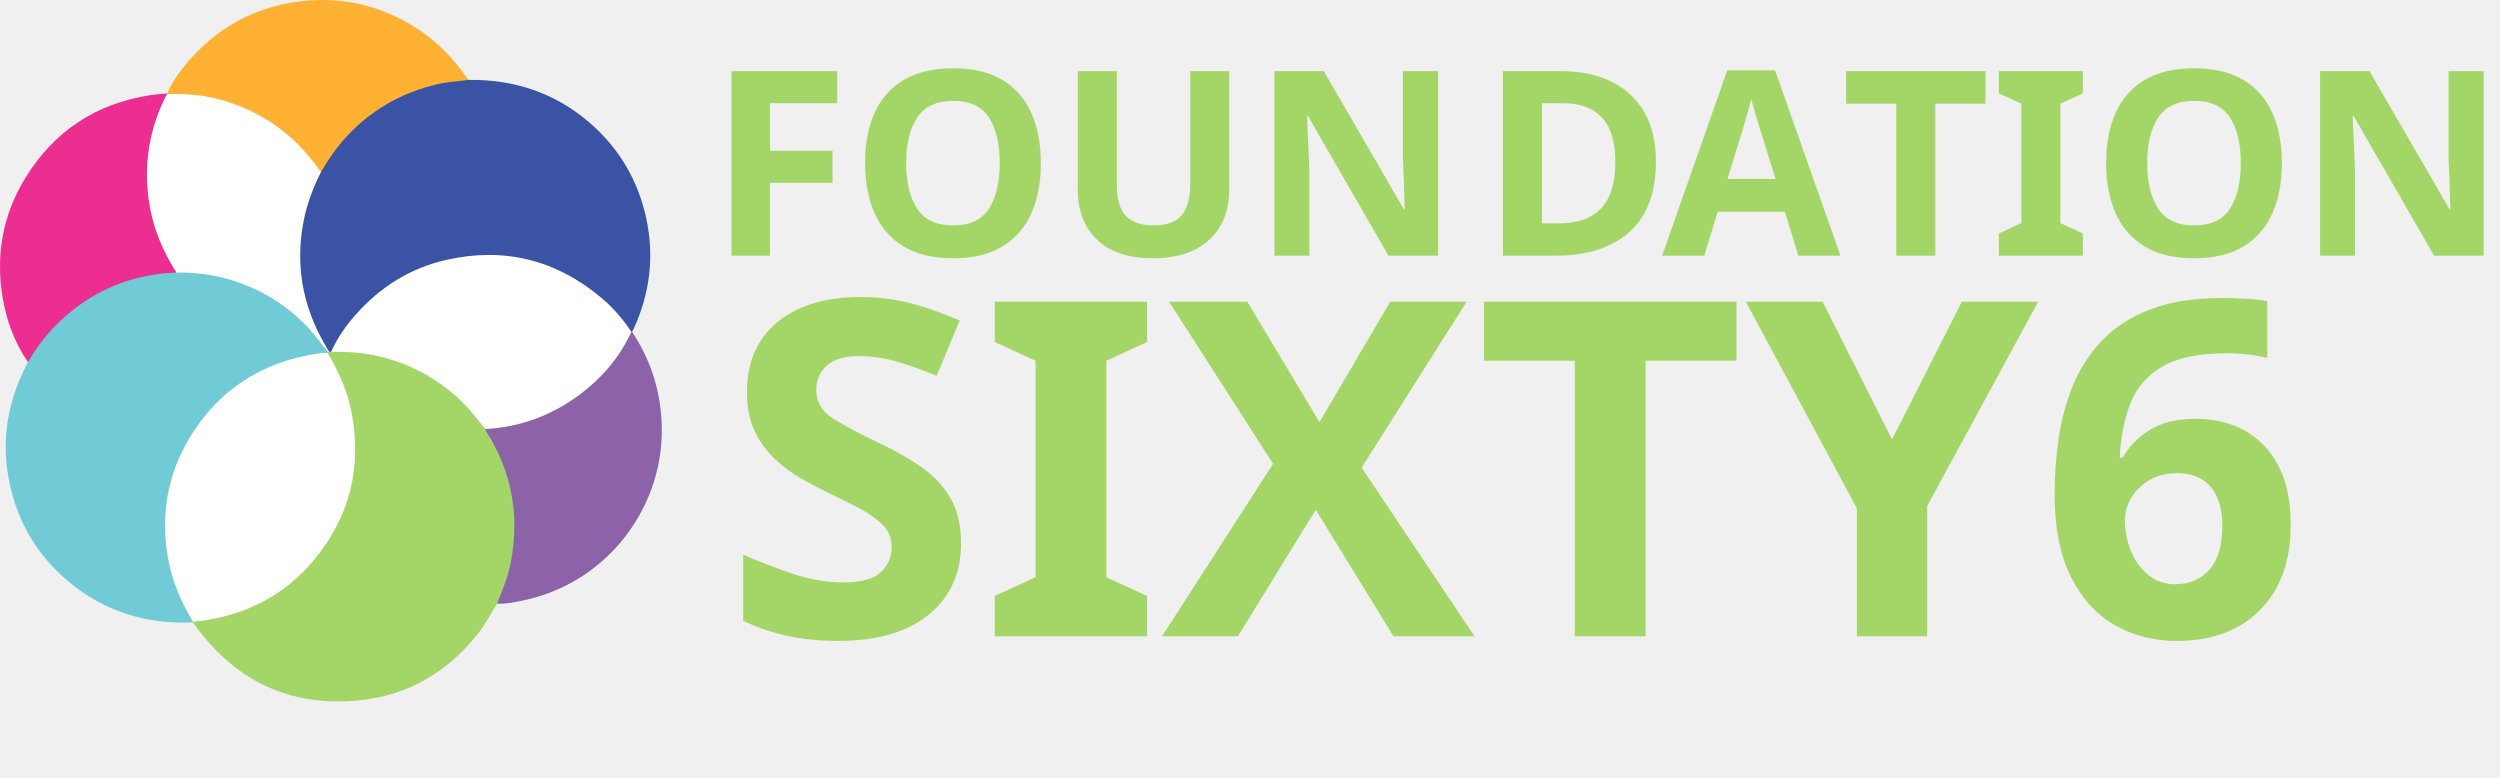
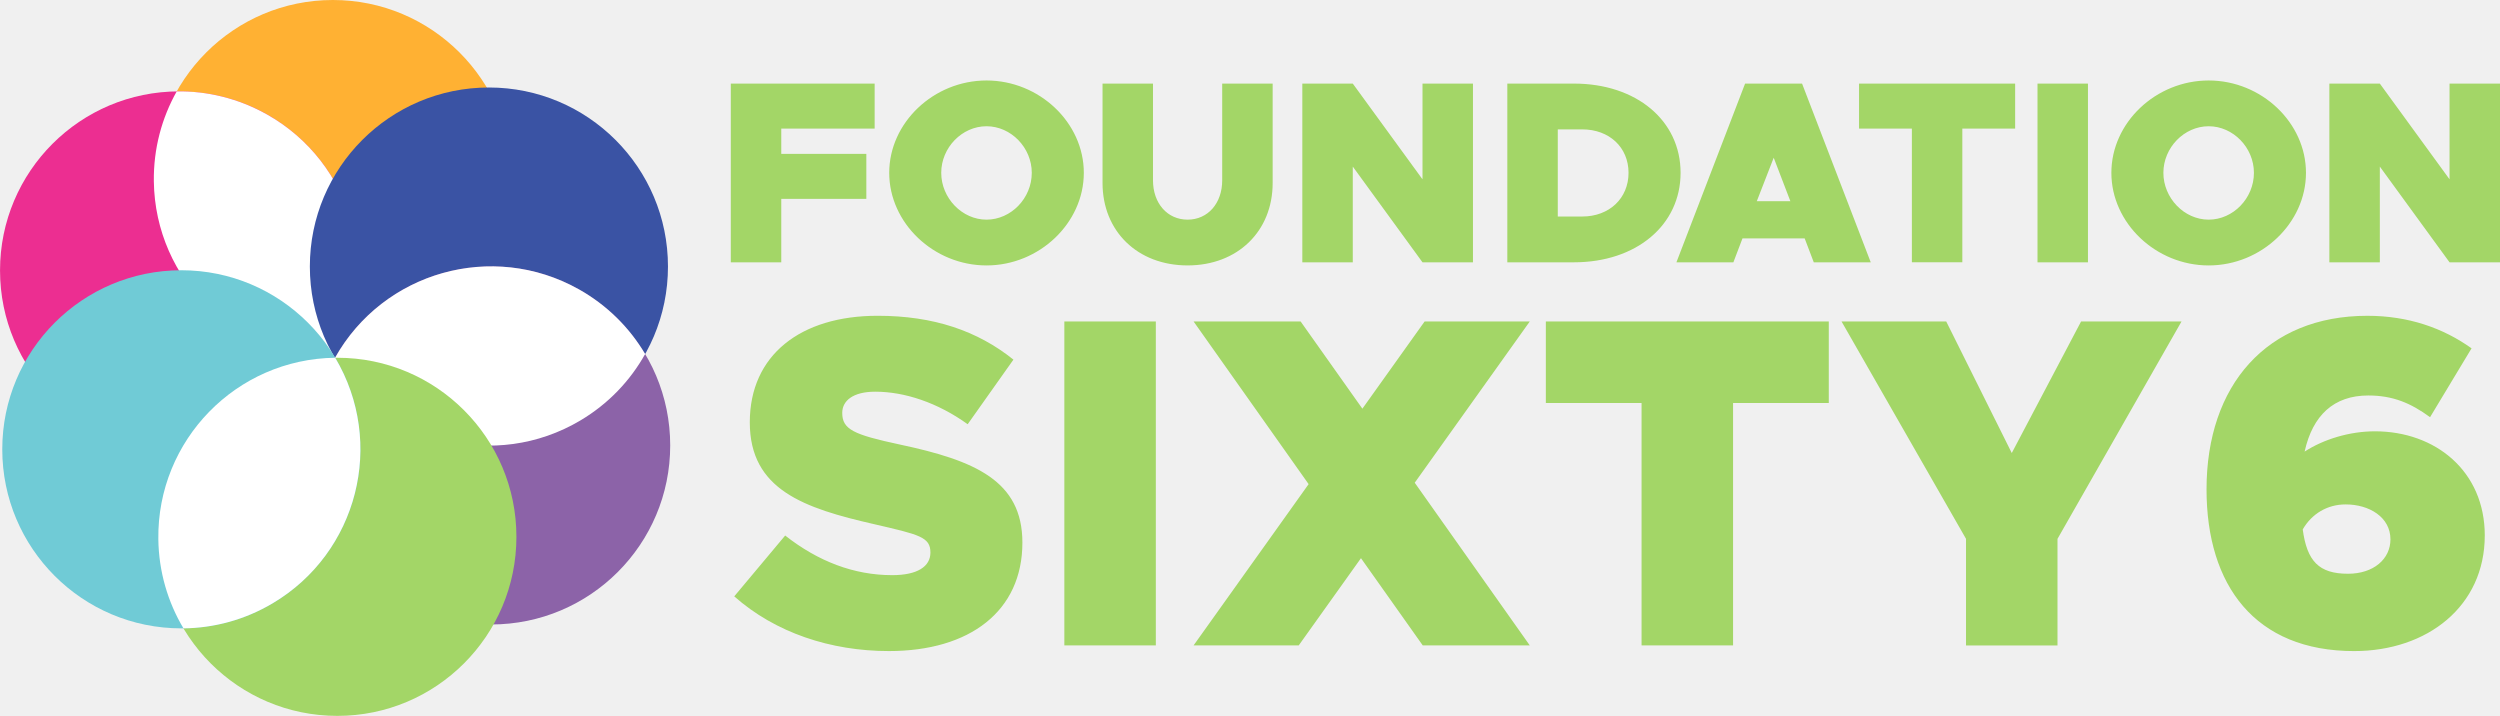
- <svg xmlns="http://www.w3.org/2000/svg" id="Logo-Layer" data-name="Logo-Layer" viewBox="0 0 1585.36 492.91">
+ <svg xmlns="http://www.w3.org/2000/svg" id="Layer_2" data-name="Layer 2" viewBox="0 0 1575.03 451">
  <defs>
    <style>
      .cls-1 {
-         font-size: 163.89px;
-       }
- 
-       .cls-1, .cls-2, .cls-3 {
        fill: #a3d667;
      }

-       .cls-1, .cls-3 {
-         font-family: Metropolis-Black, Metropolis;
-         font-weight: 800;
-       }
- 
-       .cls-2, .cls-4, .cls-5, .cls-6, .cls-7, .cls-8, .cls-9 {
+       .cls-1, .cls-2, .cls-3, .cls-4, .cls-5, .cls-6, .cls-7 {
        stroke-width: 0px;
      }

-       .cls-4 {
+       .cls-2 {
        fill: #ffb133;
      }

      .cls-3 {
-         font-size: 297.11px;
+         fill: #fff;
+       }
+ 
+       .cls-4 {
+         fill: #70cbd6;
      }

      .cls-5 {
-         fill: #fff;
-       }
- 
-       .cls-10 {
-         letter-spacing: -.07em;
+         fill: #ec2e91;
      }

      .cls-6 {
-         fill: #70cbd6;
+         fill: #8c63a8;
      }

      .cls-7 {
-         fill: #ec2e91;
-       }
- 
-       .cls-8 {
-         fill: #8c63a8;
-       }
- 
-       .cls-9 {
        fill: #3a53a4;
-       }
- 
-       .cls-11 {
-         letter-spacing: -.05em;
      }
    </style>
  </defs>
-   <g>
-     <path class="cls-6" d="M122.35,394.71c-29.5,1.24-56.03-6.81-78.82-25.83-20.14-16.81-32.67-38.32-37.77-64.03-5.03-25.37-1.05-49.51,10.59-72.49.48-.94.89-1.92,1.33-2.88.01-1.49.76-2.69,1.52-3.89,18.11-28.64,43.81-46.08,77.17-52.13,5.09-.92,10.23-1.57,15.43-1.53,27.19-.45,51.5,7.76,72.81,24.6,9.38,7.41,17.49,16.06,23.58,26.46.04.39-.07.73-.33,1.03-4.6,1.59-9.5,1.43-14.21,2.46-21.6,4.73-40.3,14.6-56.04,30.3-17.72,17.67-27.86,38.97-31.1,63.52-3.28,24.89,1.88,48.23,14.62,69.87.65,1.11,1.46,2.15,1.62,3.5,0,.4-.13.74-.4,1.02Z" />
-     <path class="cls-2" d="M207.79,223.83c.1-.17.16-.35.18-.55.15-.36.41-.61.77-.77.53-.2,1.08-.29,1.64-.32,27.52-.84,52.17,7.19,74.05,23.87,9.46,7.22,17.13,16.07,23.9,25.78,10.58,15.52,16.75,32.74,18.39,51.34,1.73,19.77-.89,39.03-9.55,57.17-.47.98-1.01,1.86-1.93,2.46-3.71,5.85-6.81,12.07-11.06,17.6-19.34,25.17-44.72,40.53-76.2,43.69-43.97,4.41-79.03-12.25-104.78-48.26-.27-.38-.57-.75-.85-1.13.04-.15.05-.31.04-.47,1.5-1.4,3.46-1.4,5.29-1.62,22.52-2.73,42.26-11.57,59.33-26.52,21.56-18.89,33.59-42.8,36.73-71.03,2.6-23.35-2.41-45.36-13.96-65.86-.93-1.65-2.73-3.07-1.99-5.38Z" />
-     <path class="cls-9" d="M210.06,222.97l-1.41.07c-5.1-5.83-8.41-12.67-11.24-19.79-5.4-13.6-8.32-27.73-8.07-42.35.32-18.26,4.44-35.65,13.32-51.75,18.36-32.92,46.19-52.25,83.39-58.19,3.63-.58,7.23-.77,10.87-.3,28.69-.38,54.47,7.96,76.39,26.64,19.3,16.45,31.61,37.39,36.73,62.27,4.91,23.84,1.94,46.89-8.23,69-.29.64-.66,1.25-.99,1.87-.36.14-.71.11-1.04-.09-4.62-5.32-8.62-11.17-13.73-16.08-16.29-15.68-35.45-25.72-57.76-29.89-23.15-4.32-45.31-1.05-66.39,8.81-20.7,9.68-36.76,24.76-48.22,44.62-1.05,1.83-1.91,3.8-3.64,5.15Z" />
-     <path class="cls-8" d="M400.42,210.44c.14.01.28.02.42.01,11.25,16.92,17.48,35.45,18.67,55.81,3.19,54.31-34.25,103.65-88.23,114.61-5.3,1.08-10.58,2.27-16.05,1.94,3.46-8.71,7.04-17.34,8.78-26.65,5.49-29.44.62-56.87-15.45-82.23-.37-.58-.62-1.24-.93-1.86,2.49-2.08,5.61-1.18,8.4-1.62,36.61-5.74,63.94-24.73,82.04-57.04.62-1.11.97-2.44,2.33-2.97Z" />
-     <path class="cls-7" d="M111.88,172.84c-25.01.97-47.45,8.94-66.93,24.79-10.55,8.59-19.46,18.63-26.22,30.49-.28.5-.7.92-1.05,1.38-8.5-12.45-13.61-26.31-16.05-41.05-4.47-27.04.23-52.62,14.64-75.93,18.09-29.29,44.44-46.71,78.55-52.11,3.71-.59,7.47-.8,11.21-1.18.26.32.34.69.26,1.09-2.77,6.23-5.54,12.46-7.43,19.04-8.58,29.97-5.44,58.61,9.66,85.93,1.33,2.41,3.6,4.44,3.37,7.56Z" />
-     <path class="cls-4" d="M106.11,59.56c-.03-.11-.07-.23-.1-.34,3.13-7.32,7.81-13.64,12.9-19.64C136.8,18.44,159.56,5.51,186.81,1.36c26.4-4.02,51.43.85,74.48,14.74,14.55,8.77,26.29,20.44,35.64,34.57-6.46.95-13,1.2-19.4,2.7-23.84,5.59-43.97,17.31-60.09,35.84-5.35,6.16-9.83,12.88-13.9,19.91-1.64.09-2.07-1.34-2.82-2.3-2.52-3.24-5.01-6.49-7.74-9.58-18.94-21.45-42.92-32.99-71.05-36.44-3.96-.48-7.98-.04-11.98-.15-1.35-.04-2.88.35-3.85-1.1Z" />
-     <path class="cls-5" d="M207.79,223.83c6.97,11.69,12.49,23.96,15.1,37.41,6.9,35.53-1.29,67.31-24.61,94.84-17.74,20.94-40.77,32.94-67.82,37.26-2.67.43-5.38.61-8.06.91-7.5-12.35-13.15-25.4-15.74-39.72-5.66-31.27.76-59.94,19.27-85.55,17.85-24.69,42.44-39.12,72.41-44.28,3.08-.53,6.25-1.22,9.45-.87Z" />
-     <path class="cls-5" d="M106.11,59.56c10.96-.12,21.82.47,32.5,3.34,26.64,7.16,47.86,21.98,63.65,44.58.4.57.85,1.11,1.28,1.66-4.63,9.27-8.41,18.83-10.58,29.02-6.08,28.61-1.43,55.43,13.24,80.62.83,1.42,1.63,2.85,2.45,4.28-.23.08-.45.16-.68.24-4.03-4.9-7.6-10.14-11.94-14.82-14.12-15.23-31.15-25.63-51.08-31.36-10.81-3.11-21.84-4.46-33.07-4.27-7.32-11.63-13.05-23.94-15.98-37.43-5.57-25.62-2.61-50.23,8.91-73.79.36-.73.87-1.38,1.31-2.07Z" />
-     <path class="cls-5" d="M400.42,210.44c-7.52,16.25-18.83,29.41-33.12,40.01-17.7,13.12-37.59,20.43-59.65,21.62-6.16-8.04-12.5-15.9-20.32-22.45-17.83-14.93-38.24-23.62-61.41-26-5.3-.55-10.58-.3-15.86-.64,3.78-8.59,9.13-16.18,15.27-23.17,15.59-17.75,34.85-29.87,57.9-35.05,36.53-8.2,69.34-.04,98.1,24.09,7.45,6.25,13.71,13.53,19.09,21.6Z" />
+   <g id="sixty6">
+     <path class="cls-1" d="m462.58,375.72l32.09-38.33c20.8,16.34,43.38,24.96,67.44,24.96,15.75,0,24.07-5.35,24.07-14.26,0-9.8-7.13-11.29-35.36-17.83-44.27-10.1-78.44-21.69-78.44-64.17s32.09-67.15,80.52-67.15c35.35,0,62.99,9.51,85.57,27.63l-28.82,40.7c-19.01-13.67-39.81-20.5-58.23-20.5-13.96,0-20.8,5.65-20.8,13.37,0,10.4,7.13,13.67,36.25,19.91,47.54,10.1,77.25,22.88,77.25,61.8,0,43.08-32.98,68.33-84.08,68.33-36.84,0-71.6-11.59-97.45-34.46Zm207.97-173.21h57.64v204.11h-57.64v-204.11Zm220.75,101.61l72.49,102.5h-67.44l-38.92-54.96-39.22,54.96h-66.25l72.49-101.61-72.49-102.5h67.44l38.92,54.96,39.22-54.96h66.25l-72.49,101.61Zm142.91-50.21h-60.31v-51.4h178.26v51.4h-60.31v152.71h-57.64v-152.71Zm204.41,85.57l-78.44-136.96h65.96l41.3,82.89,43.67-82.89h63.28l-78.14,136.96v67.15h-57.64v-67.15Zm326.81-2.08c0,44.57-36.25,72.79-82.3,72.79-62.39,0-92.99-41.3-92.99-101.91,0-65.66,38.03-109.33,101.31-109.33,25.85,0,47.83,7.73,65.66,20.5l-26.14,43.38c-12.18-8.91-23.47-13.67-38.92-13.67-21.69,0-35.06,12.48-40.11,35.35,11.88-7.72,28.22-12.78,44.27-12.78,38.03,0,69.23,24.96,69.23,65.66Zm-59.42,2.38c0-13.96-13.37-21.99-28.22-21.99-11.59,0-21.39,5.94-27.04,15.75,2.67,19.91,10.1,27.93,28.52,27.93,16.04,0,26.74-9.21,26.74-21.69Z" />
  </g>
-   <g>
-     <text class="cls-1" transform="translate(449.11 162.13)">
-       <tspan x="0" y="0">FOUN</tspan>
-       <tspan class="cls-11" x="489.21" y="0">D</tspan>
-       <tspan class="cls-10" x="604.92" y="0">A</tspan>
-       <tspan x="718.33" y="0">TION</tspan>
-     </text>
-     <text class="cls-3" transform="translate(457.63 403.48)">
-       <tspan x="0" y="0">SIXTY6</tspan>
-     </text>
+   <g id="foundation">
+     <path class="cls-1" d="m492.21,81.02v15.9h53.59v28.35h-53.59v39.99h-31.8V52.67h90.63v28.35h-58.84Zm68.01,27.86c0-31.63,28.03-58.18,61.3-58.18s61.3,26.55,61.3,58.18-28.03,58.35-61.3,58.35-61.3-26.71-61.3-58.35Zm89.81,0c0-15.9-13.11-29.34-28.52-29.34s-28.52,13.44-28.52,29.34,13.11,29.5,28.52,29.5,28.52-13.44,28.52-29.5Zm44.58,6.39v-62.61h31.79v60.97c0,14.42,9.01,24.75,21.8,24.75s21.8-10.33,21.8-24.75v-60.97h31.79v62.61c0,30.48-22.12,51.95-53.59,51.95s-53.59-21.47-53.59-51.95Zm125.87-62.61h31.79l43.92,60.31v-60.31h31.8v112.6h-31.8l-43.92-60.31v60.31h-31.79V52.67Zm129.15,0h41.96c39.33,0,67.2,23.27,67.2,56.22s-27.86,56.38-67.2,56.38h-41.96V52.67Zm47.2,83.75c17.04,0,29.17-11.47,29.17-27.53s-12.13-27.37-29.17-27.37h-15.41v54.9h15.41Zm140.13,13.77h-39.17l-5.74,15.08h-35.89l43.27-112.6h35.89l43.27,112.6h-35.89l-5.74-15.08Zm-9.01-23.44l-10.49-27.37-10.65,27.37h21.14Zm76.54-45.73h-33.27v-28.35h98.34v28.35h-33.27v84.24h-31.79v-84.24Zm79.16-28.35h31.79v112.6h-31.79V52.67Zm46.54,56.22c0-31.63,28.03-58.18,61.3-58.18s61.3,26.55,61.3,58.18-28.03,58.35-61.3,58.35-61.3-26.71-61.3-58.35Zm89.81,0c0-15.9-13.11-29.34-28.52-29.34s-28.52,13.44-28.52,29.34,13.11,29.5,28.52,29.5,28.52-13.44,28.52-29.5Zm47.53-56.22h31.79l43.92,60.31v-60.31h31.8v112.6h-31.8l-43.92-60.31v60.31h-31.79V52.67Z" />
+   </g>
+   <g id="orange">
+     <circle id="orange-2" data-name="orange" class="cls-2" cx="209.72" cy="112.81" r="112.81" />
+   </g>
+   <g id="pink">
+     <circle id="pink-2" data-name="pink" class="cls-5" cx="112.83" cy="170.38" r="112.81" />
+   </g>
+   <g id="top-petal">
+     <path id="top-petal-2" data-name="top-petal" class="cls-3" d="m168,71.99c-17.95-10.06-37.46-14.69-56.66-14.42-9.41,16.73-14.68,36.08-14.42,56.65.78,62.3,51.92,112.16,114.21,111.38.02,0,.04,0,.06,0,0-.02.02-.03.03-.05,30.47-54.34,11.12-123.09-43.22-153.57Z" />
+   </g>
+   <g id="blue">
+     <circle id="blue-2" data-name="blue" class="cls-7" cx="308.02" cy="167.93" r="112.81" />
+   </g>
+   <g id="purple">
+     <circle id="purple-2" data-name="purple" class="cls-6" cx="309.43" cy="280.62" r="112.81" />
+   </g>
+   <g id="middle-petal">
+     <path id="middle-pertal" class="cls-3" d="m364.61,182.23c-54.34-30.47-123.09-11.12-153.57,43.22,0,.02-.02.03-.03.05,0,.02.02.03.03.05,31.82,53.56,101.04,71.18,154.6,39.35,17.69-10.51,31.45-25.1,40.81-41.86-9.78-16.52-23.91-30.76-41.85-40.82Z" />
+   </g>
+   <g id="green">
+     <circle id="gren" class="cls-1" cx="212.54" cy="338.2" r="112.81" />
+   </g>
+   <g id="teal">
+     <circle id="teal-2" data-name="teal" class="cls-4" cx="114.24" cy="283.07" r="112.81" />
+   </g>
+   <g id="bottom-petal">
+     <path id="bottom-petal-2" data-name="bottom-petal" class="cls-3" d="m99.75,339.61c.26,20.57,6.01,39.79,15.84,56.27,19.19-.21,38.59-5.32,56.28-15.84,53.56-31.82,71.18-101.04,39.35-154.6,0-.02-.02-.03-.03-.05-.02,0-.04,0-.06,0-62.3.78-112.16,51.92-111.38,114.21Z" />
  </g>
</svg>
